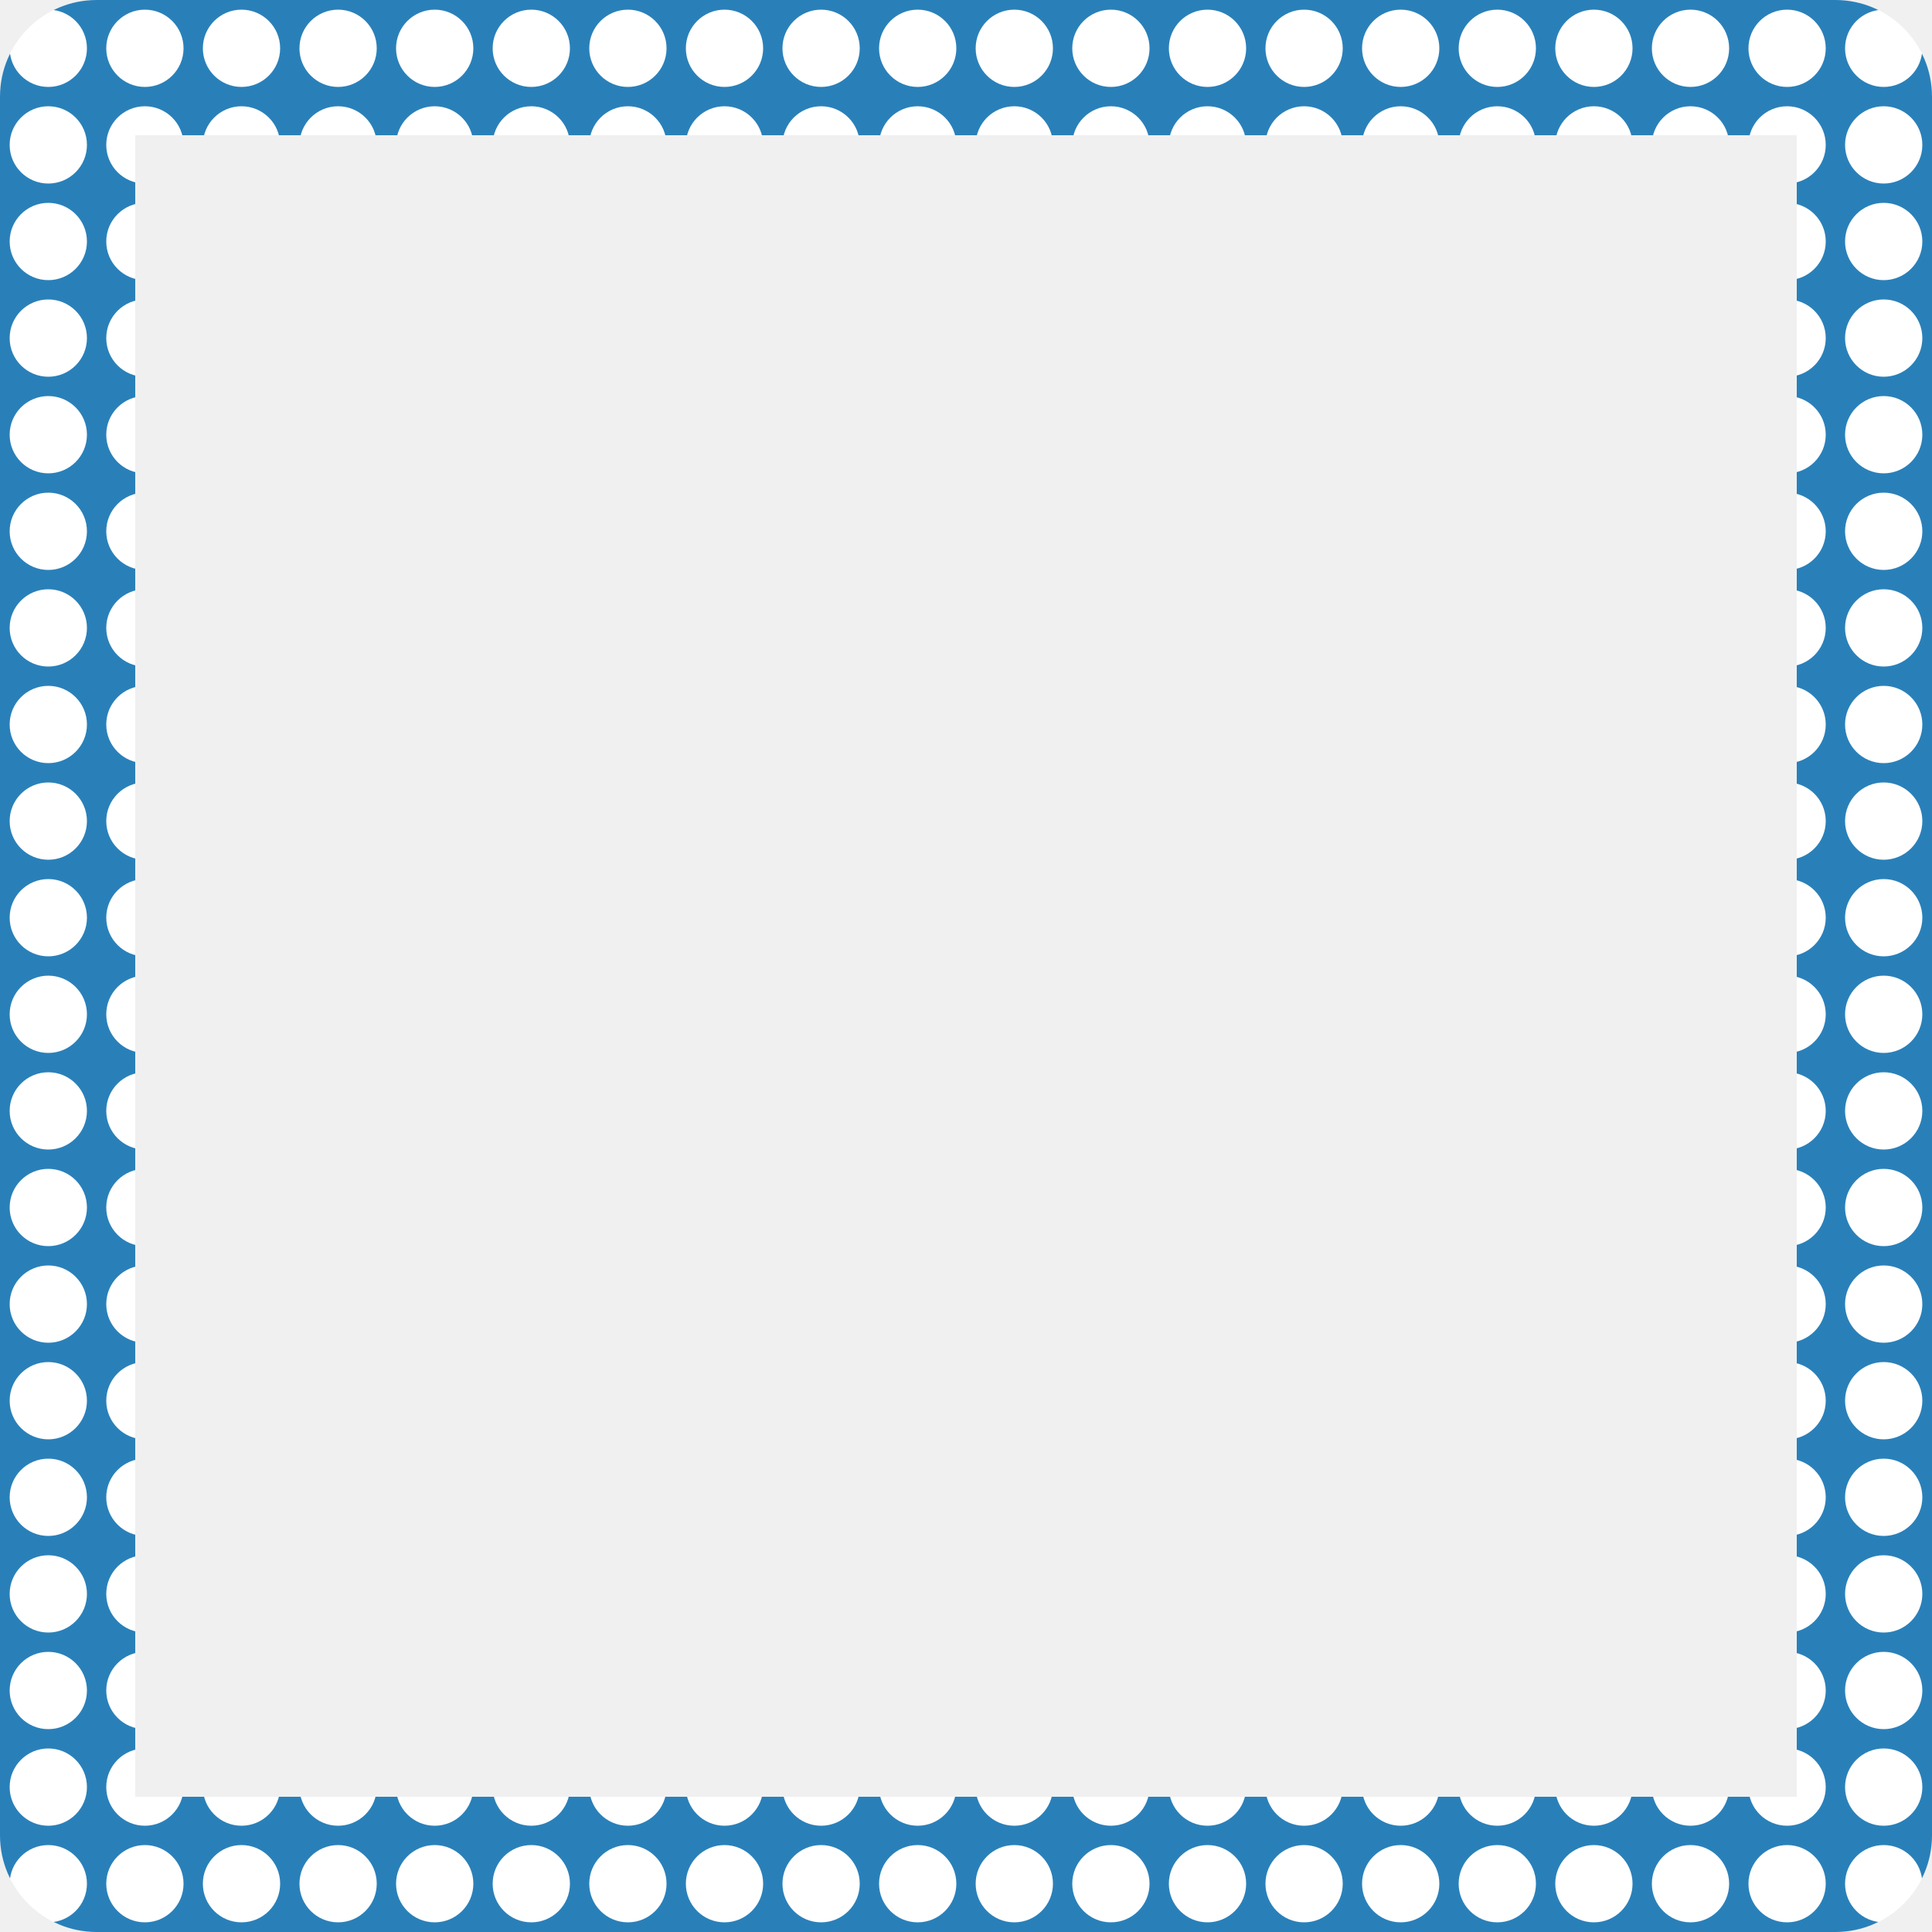
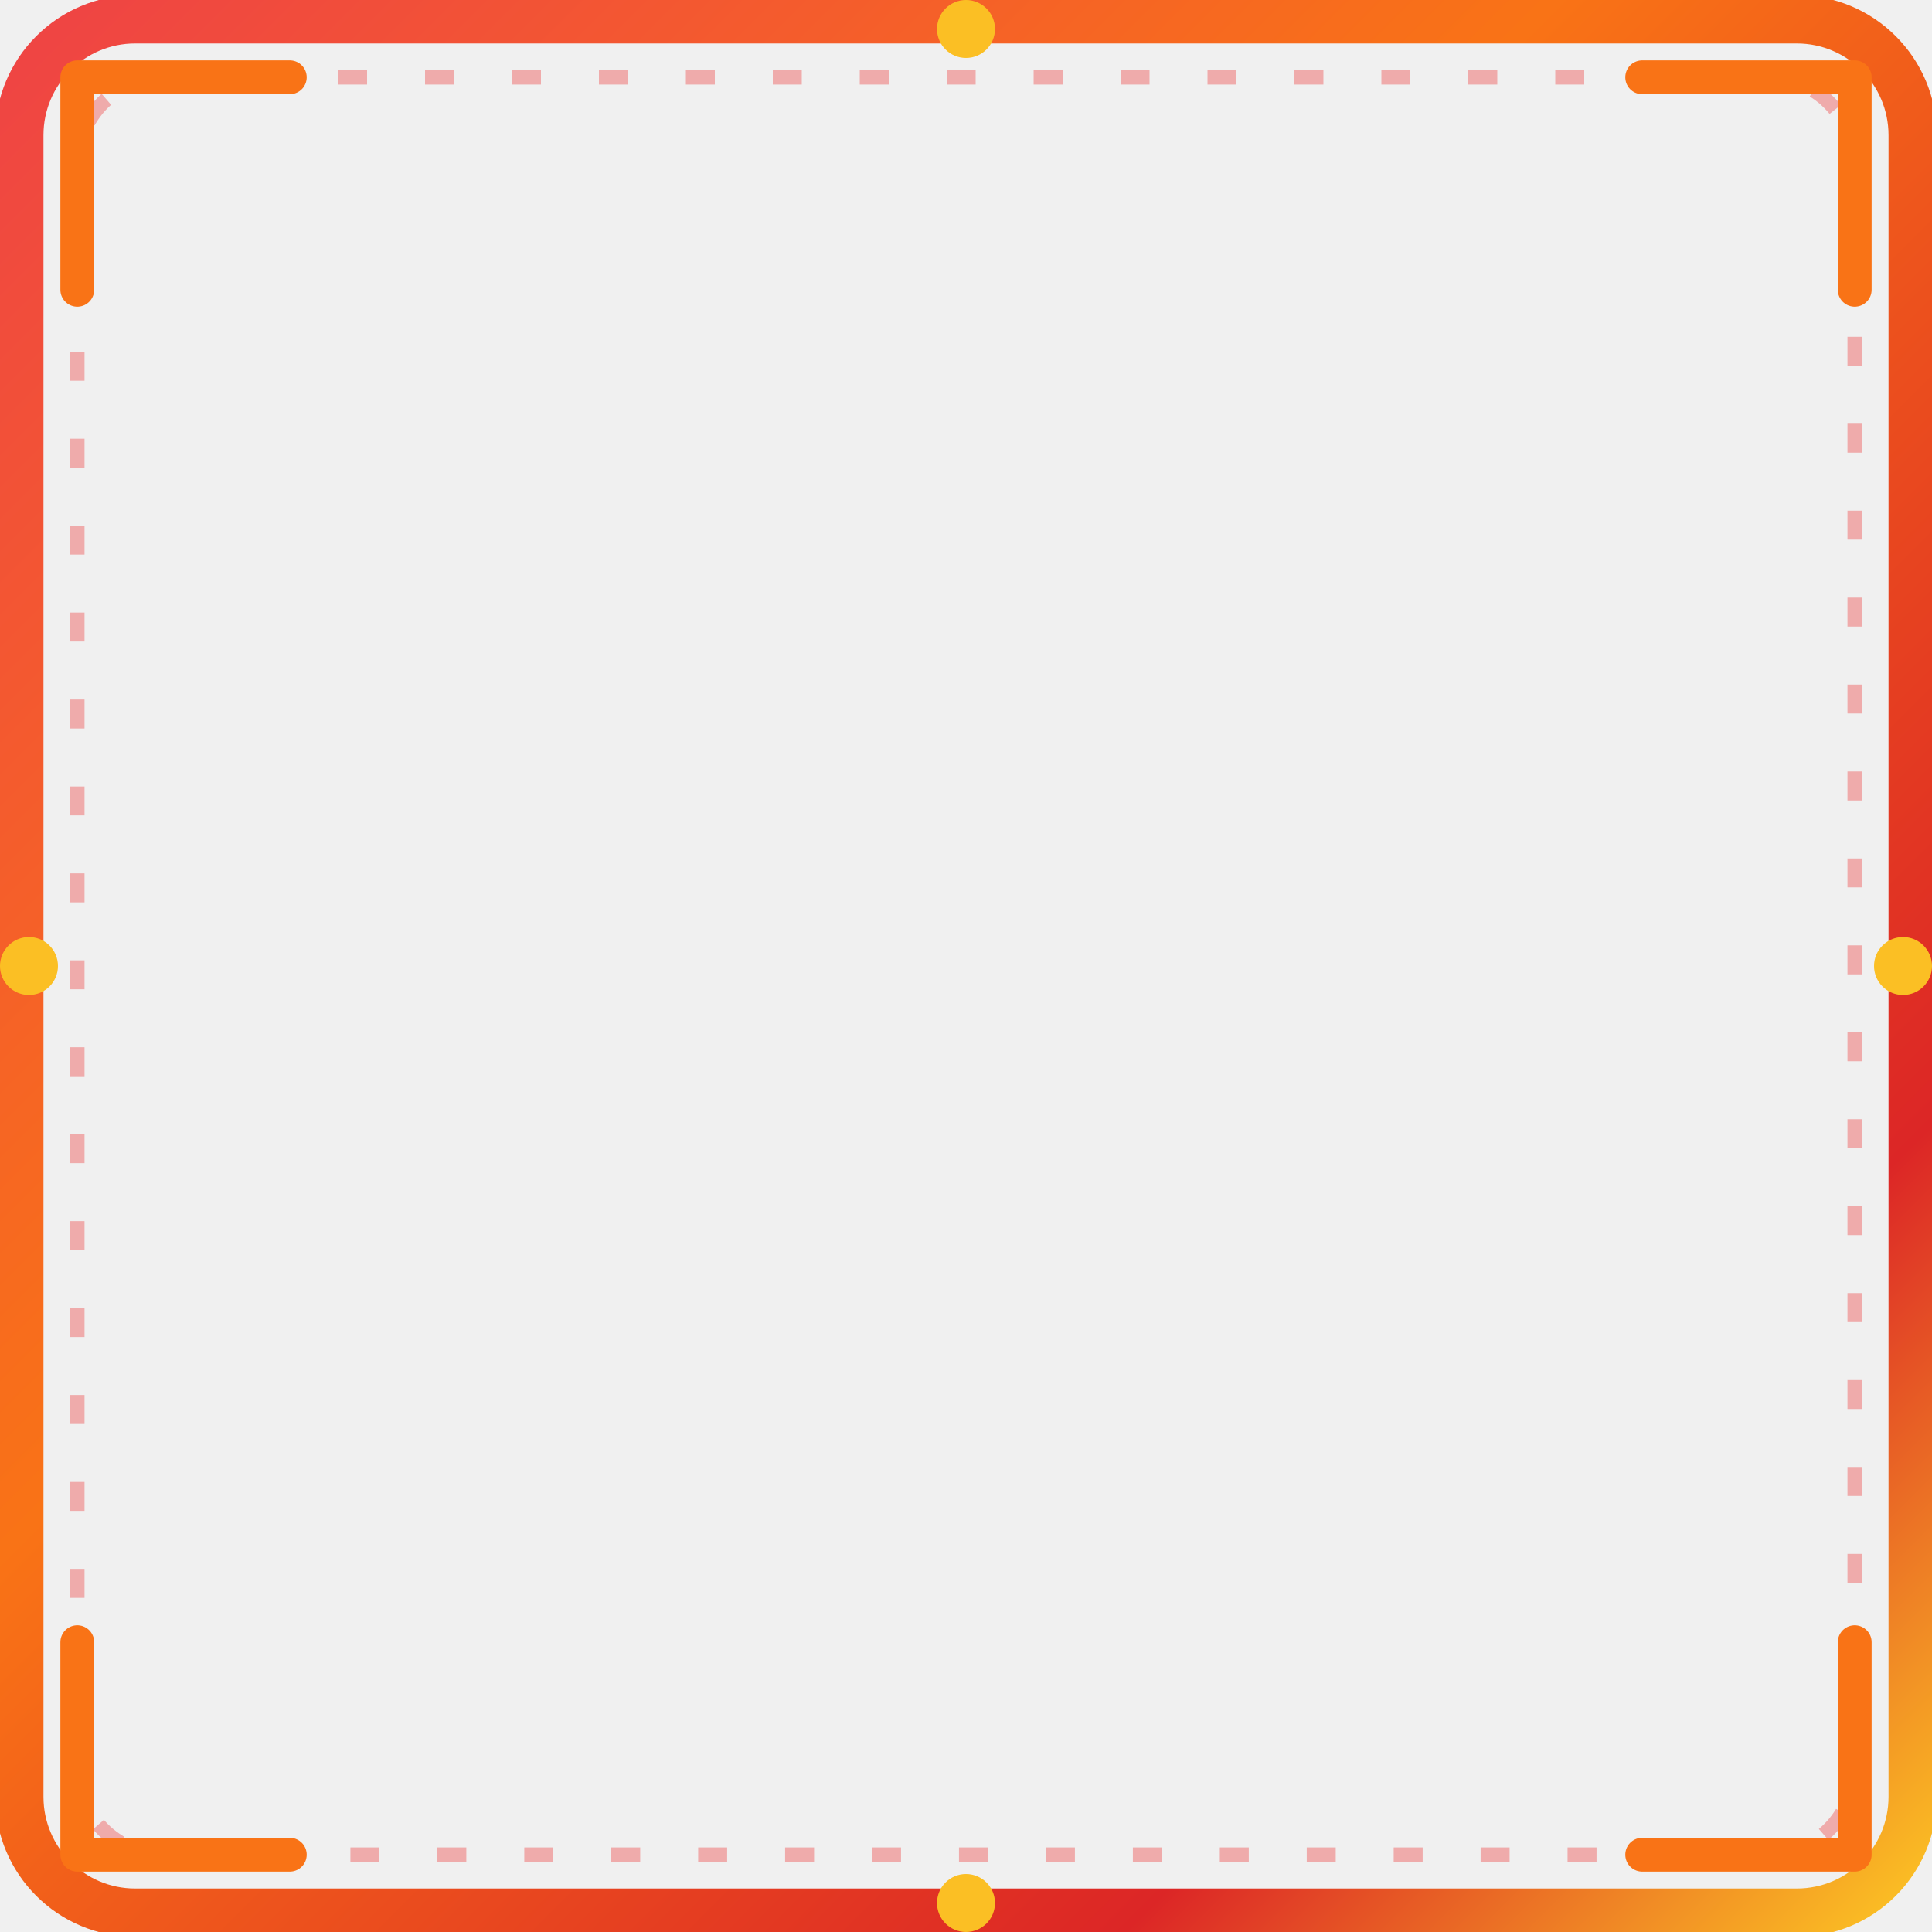
<svg xmlns="http://www.w3.org/2000/svg" viewBox="0 0 200 200">
  <defs>
-     <mask id="m">
-       <rect width="200" height="200" fill="white" rx="10" />
-       <rect x="14" y="14" width="172" height="172" fill="black" />
-     </mask>
-     <pattern id="p" x="0" y="0" width="10" height="10" patternUnits="userSpaceOnUse">
-       <rect width="10" height="10" fill="#2980b9" />
-       <circle cx="5" cy="5" r="4" fill="#fff" />
-     </pattern>
+     <linearGradient id="g13" x1="0%" y1="0%" x2="100%" y2="100%">
+       <stop offset="0%" stop-color="#ef4444" />
+       <stop offset="40%" stop-color="#f97316" />
+       <stop offset="80%" stop-color="#dc2626" />
+       <stop offset="100%" stop-color="#fbbf24" />
+     </linearGradient>
+     <filter id="gl13" x="-20%" y="-20%" width="140%" height="140%">
+       <feGaussianBlur stdDeviation="5" result="b" />
+       <feMerge>
+         <feMergeNode in="b" />
+         <feMergeNode in="SourceGraphic" />
+       </feMerge>
+     </filter>
  </defs>
-   <rect width="200" height="200" fill="#fff" mask="url(#m)" rx="10" />
-   <rect width="200" height="200" fill="url(#p)" mask="url(#m)" />
+   <rect x="2" y="2" width="196" height="196" rx="12" ry="12" fill="none" stroke="url(#g13)" stroke-width="5" />
+   <rect x="8" y="8" width="184" height="184" rx="9" ry="9" fill="none" stroke="rgba(239,68,68,0.4)" stroke-width="1.5" stroke-dasharray="3,6" />
+   <polyline points="30,8 8,8 8,30" stroke="#f97316" stroke-width="3.5" fill="none" stroke-linecap="round" stroke-linejoin="round" />
+   <polyline points="170,8 192,8 192,30" stroke="#f97316" stroke-width="3.5" fill="none" stroke-linecap="round" stroke-linejoin="round" />
+   <polyline points="30,192 8,192 8,170" stroke="#f97316" stroke-width="3.5" fill="none" stroke-linecap="round" stroke-linejoin="round" />
+   <polyline points="170,192 192,192 192,170" stroke="#f97316" stroke-width="3.5" fill="none" stroke-linecap="round" stroke-linejoin="round" />
+   <circle cx="100" cy="3" r="3" fill="#fbbf24" />
+   <circle cx="100" cy="197" r="3" fill="#fbbf24" />
+   <circle cx="3" cy="100" r="3" fill="#fbbf24" />
+   <circle cx="197" cy="100" r="3" fill="#fbbf24" />
</svg>
